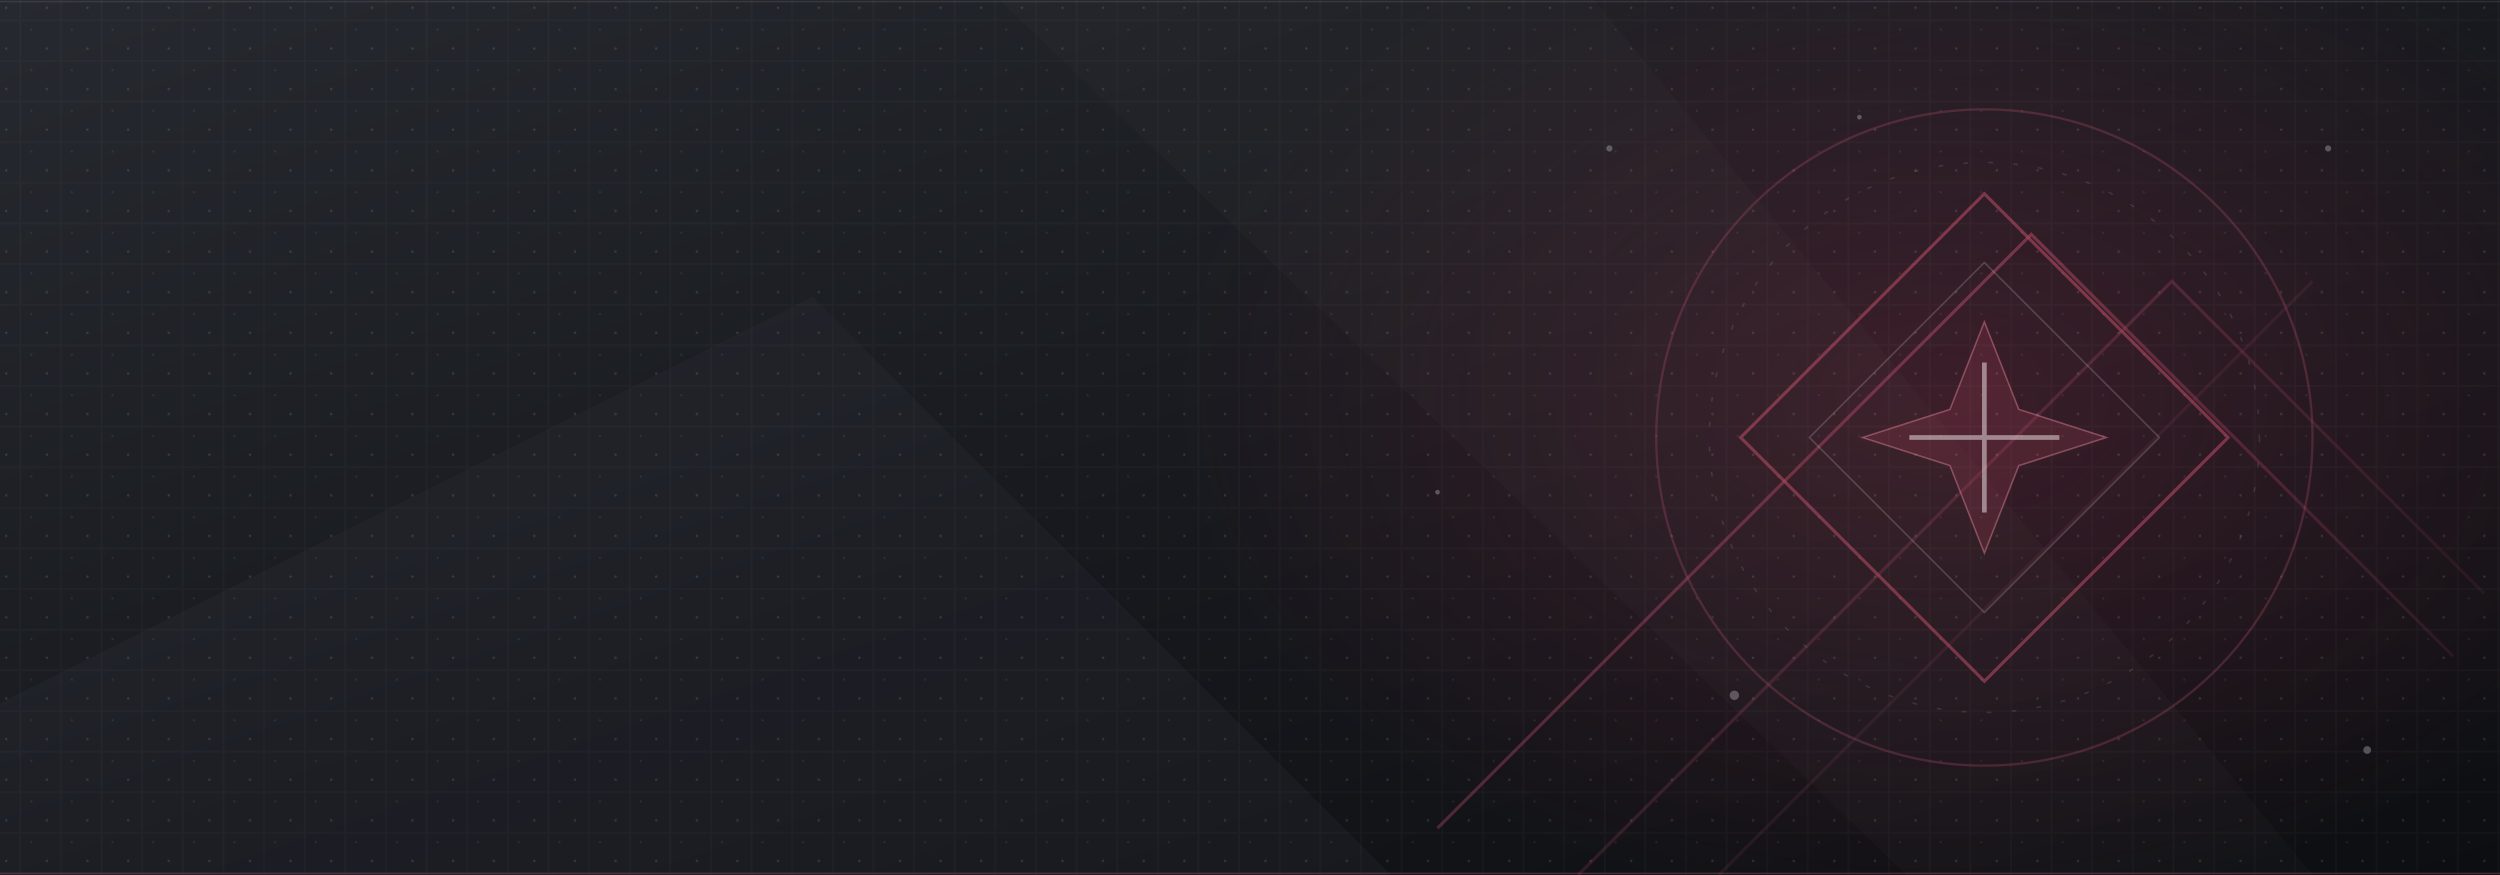
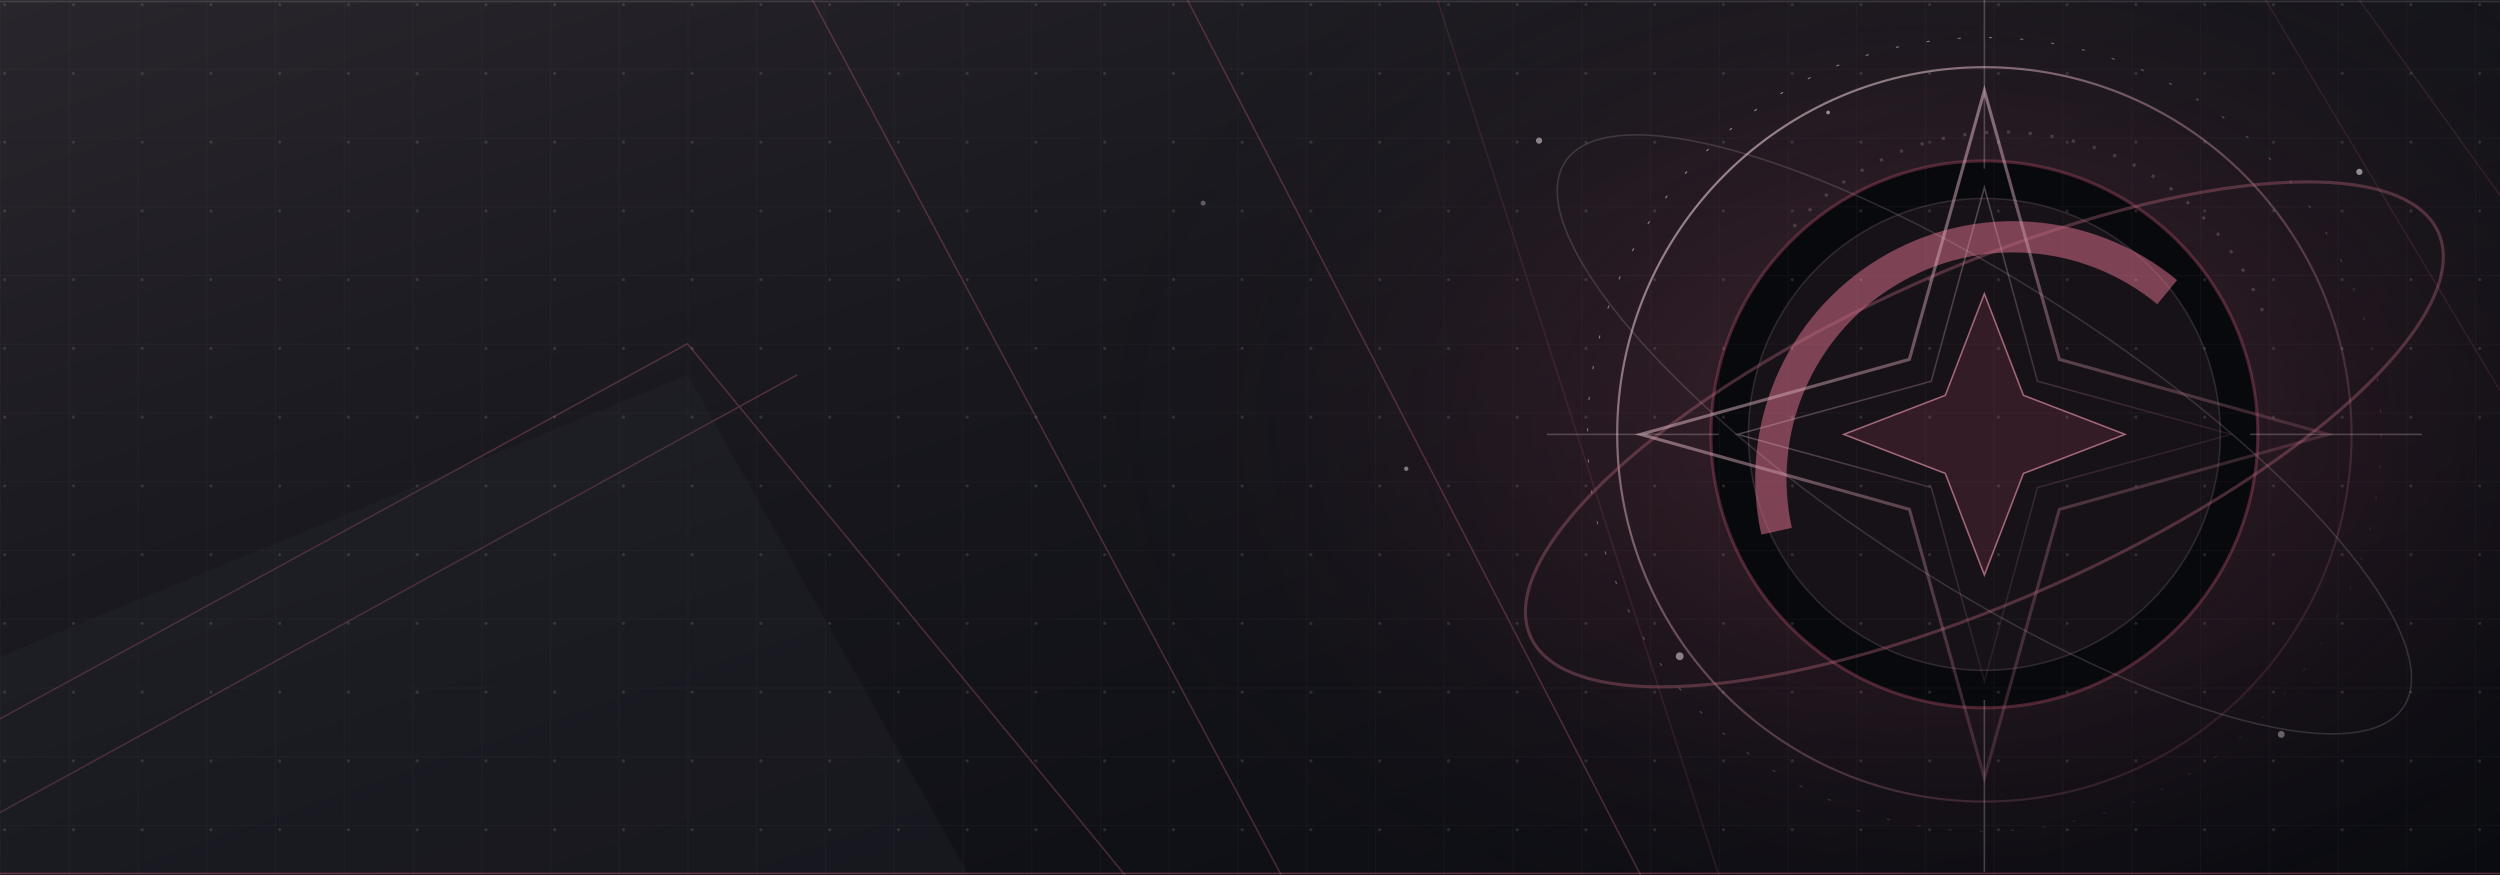
- <svg xmlns="http://www.w3.org/2000/svg" viewBox="0 0 1600 560" role="img" aria-label="NOCTURNE custom charcoal anime archive banner">
+ <svg xmlns="http://www.w3.org/2000/svg" viewBox="0 0 1600 560" role="img" aria-label="NOCTURNE cinematic eclipse and orbital sigil banner">
  <defs>
    <linearGradient id="bg" x1="0" y1="0" x2="1" y2="1">
-       <stop offset="0" stop-color="#26292f" />
-       <stop offset=".52" stop-color="#17191e" />
-       <stop offset="1" stop-color="#0c0e11" />
+       <stop stop-color="#29252c" />
+       <stop offset=".42" stop-color="#17171d" />
+       <stop offset="1" stop-color="#090b10" />
    </linearGradient>
-     <linearGradient id="red" x1="0" y1="0" x2="1" y2="1">
-       <stop offset="0" stop-color="#bd526e" stop-opacity=".8" />
-       <stop offset="1" stop-color="#70273c" stop-opacity=".12" />
+     <radialGradient id="halo">
+       <stop stop-color="#ba4f6b" stop-opacity=".28" />
+       <stop offset=".5" stop-color="#6e293e" stop-opacity=".15" />
+       <stop offset="1" stop-color="#090b10" stop-opacity="0" />
+     </radialGradient>
+     <linearGradient id="silver" x1="0" y1="0" x2="1" y2="1">
+       <stop stop-color="#f0dfe5" stop-opacity=".68" />
+       <stop offset="1" stop-color="#9e4059" stop-opacity=".1" />
    </linearGradient>
-     <radialGradient id="glow">
-       <stop offset="0" stop-color="#9e304c" stop-opacity=".28" />
-       <stop offset="1" stop-color="#9e304c" stop-opacity="0" />
-     </radialGradient>
-     <pattern id="grain" width="26" height="26" patternUnits="userSpaceOnUse">
-       <path d="M0 13h26M13 0v26" stroke="#fff" stroke-opacity=".025" stroke-width="1" />
-       <circle cx="4" cy="5" r=".8" fill="#fff" fill-opacity=".12" />
-       <circle cx="20" cy="19" r=".7" fill="#fff" fill-opacity=".08" />
+     <linearGradient id="beam" x1="0" y1="0" x2="1" y2="0">
+       <stop stop-color="#fff" stop-opacity="0" />
+       <stop offset=".5" stop-color="#f0c8d3" stop-opacity=".14" />
+       <stop offset="1" stop-color="#fff" stop-opacity="0" />
+     </linearGradient>
+     <pattern id="grid" width="44" height="44" patternUnits="userSpaceOnUse">
+       <path d="M44 0H0V44" fill="none" stroke="#d4c3ca" stroke-opacity=".045" stroke-width="1" />
+       <circle cx="3" cy="3" r="1" fill="#fff" fill-opacity=".12" />
    </pattern>
+     <filter id="blur">
+       <feGaussianBlur stdDeviation="32" />
+     </filter>
  </defs>
  <rect width="1600" height="560" fill="url(#bg)" />
-   <ellipse cx="1240" cy="255" rx="500" ry="340" fill="url(#glow)" />
-   <path d="M0 450 520 190 890 560H0Z" fill="#34373e" opacity=".19" />
-   <path d="M640 0 1020 0 1480 560H1220Z" fill="#fff" opacity=".018" />
-   <g fill="none" stroke="url(#red)" stroke-width="2">
-     <path d="M920 530 1300 150 1570 420" />
-     <path d="M1010 560 1390 180 1590 380" opacity=".55" />
-     <path d="M1100 560 1480 180" opacity=".35" />
+   <ellipse cx="1240" cy="270" rx="560" ry="390" fill="url(#halo)" />
+   <circle cx="1270" cy="278" r="175" fill="#08090d" stroke="#aa4a65" stroke-opacity=".4" stroke-width="2" />
+   <circle cx="1270" cy="278" r="151" fill="#171218" stroke="#e0b5c2" stroke-opacity=".16" stroke-width="1" />
+   <path d="M1137 340a155 155 0 0 1 250-153" fill="none" stroke="#d16b86" stroke-opacity=".55" stroke-width="20" />
+   <path d="M1148 145a178 178 0 0 1 300 54" fill="none" stroke="#d4bdc5" stroke-opacity=".22" stroke-width="2" stroke-dasharray="2 12" />
+   <g transform="translate(1270 278)" fill="none" stroke="url(#silver)">
+     <circle r="235" stroke-width="1.4" />
+     <circle r="254" stroke-width=".7" stroke-dasharray="2 18" />
+     <ellipse rx="318" ry="106" transform="rotate(-24)" stroke="#c16b80" stroke-opacity=".35" stroke-width="2" />
+     <ellipse rx="320" ry="95" transform="rotate(33)" stroke="#d9c6ce" stroke-opacity=".18" stroke-width="1" />
+     <path d="M0-220 48-48 220 0 48 48 0 220-48 48-220 0-48-48Z" stroke-width="2" />
+     <path d="M0-158 34-34 158 0 34 34 0 158-34 34-158 0-34-34Z" stroke-opacity=".62" />
+     <path d="M0-90 25-25 90 0 25 25 0 90-25 25-90 0-25-25Z" fill="#a84660" fill-opacity=".2" stroke="#d8899e" stroke-opacity=".7" />
+     <path d="M0-280V-170M0 170V280M-280 0H-170M170 0H280" stroke="#d9c4cd" stroke-opacity=".28" />
  </g>
-   <g transform="translate(1270 280)" fill="none">
-     <circle r="210" stroke="#a84962" stroke-opacity=".32" stroke-width="1.5" />
-     <circle r="176" stroke="#d1c8ca" stroke-opacity=".14" stroke-width="1" stroke-dasharray="3 13" />
-     <path d="M0-156 156 0 0 156-156 0Z" stroke="#b34863" stroke-opacity=".6" stroke-width="2" />
-     <path d="M0-112 112 0 0 112-112 0Z" stroke="#eee8e9" stroke-opacity=".2" />
-     <path d="M0-74 22-18 78 0 22 18 0 74-22 18-78 0-22-18Z" fill="#a83d59" fill-opacity=".23" stroke="#d47a91" stroke-opacity=".5" />
-     <path d="M0-48V48M-48 0H48" stroke="#e1d8dc" stroke-opacity=".55" stroke-width="3" />
+   <g fill="none" stroke="#b65a72" stroke-opacity=".35" stroke-width="1">
+     <path d="M0 460 440 220 720 560M0 520 510 240M520 0 820 560M760 0 1050 560" />
+     <path d="M920 0 1100 560M1450 0 1600 250M1510 0 1600 125" stroke-opacity=".16" />
  </g>
-   <g fill="#d8d9dc" opacity=".32">
-     <circle cx="1030" cy="95" r="2" />
-     <circle cx="1110" cy="445" r="3" />
-     <circle cx="1490" cy="95" r="2" />
-     <circle cx="920" cy="315" r="1.5" />
-     <circle cx="1515" cy="480" r="2.5" />
-     <circle cx="1190" cy="75" r="1.5" />
+   <path d="M0 420 440 240 620 560H0Z" fill="#34313b" opacity=".18" />
+   <path d="M0 0H1600V560H0Z" fill="url(#grid)" />
+   <path d="M0 400H900" stroke="url(#beam)" stroke-width="90" filter="url(#blur)" />
+   <g fill="#ead8df">
+     <circle cx="985" cy="90" r="2" opacity=".55" />
+     <circle cx="1075" cy="420" r="2.5" opacity=".55" />
+     <circle cx="1510" cy="110" r="2" opacity=".6" />
+     <circle cx="900" cy="300" r="1.4" opacity=".5" />
+     <circle cx="1460" cy="470" r="2.2" opacity=".4" />
+     <circle cx="1170" cy="72" r="1.2" opacity=".6" />
+     <circle cx="770" cy="130" r="1.6" opacity=".35" />
  </g>
-   <rect width="1600" height="560" fill="url(#grain)" />
-   <path d="M0 1H1600" stroke="#d1cbd0" stroke-opacity=".12" />
-   <path d="M0 559H1600" stroke="#a84962" stroke-opacity=".35" />
+   <path d="M0 1H1600" stroke="#fff" stroke-opacity=".12" />
+   <path d="M0 559H1600" stroke="#c25e78" stroke-opacity=".42" />
</svg>
